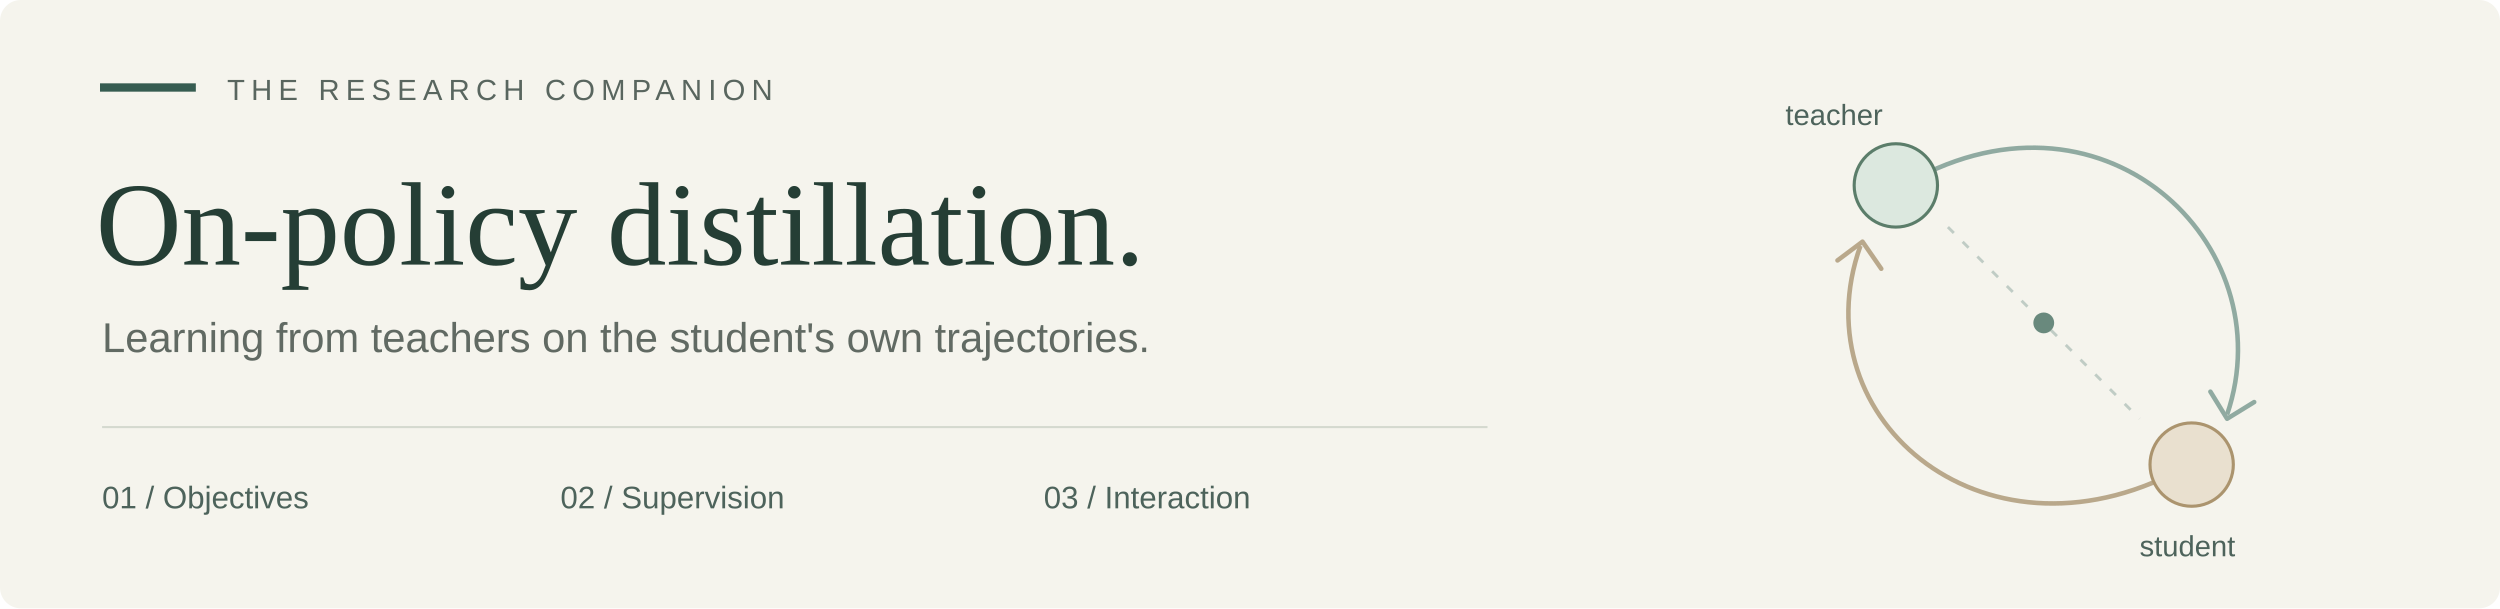
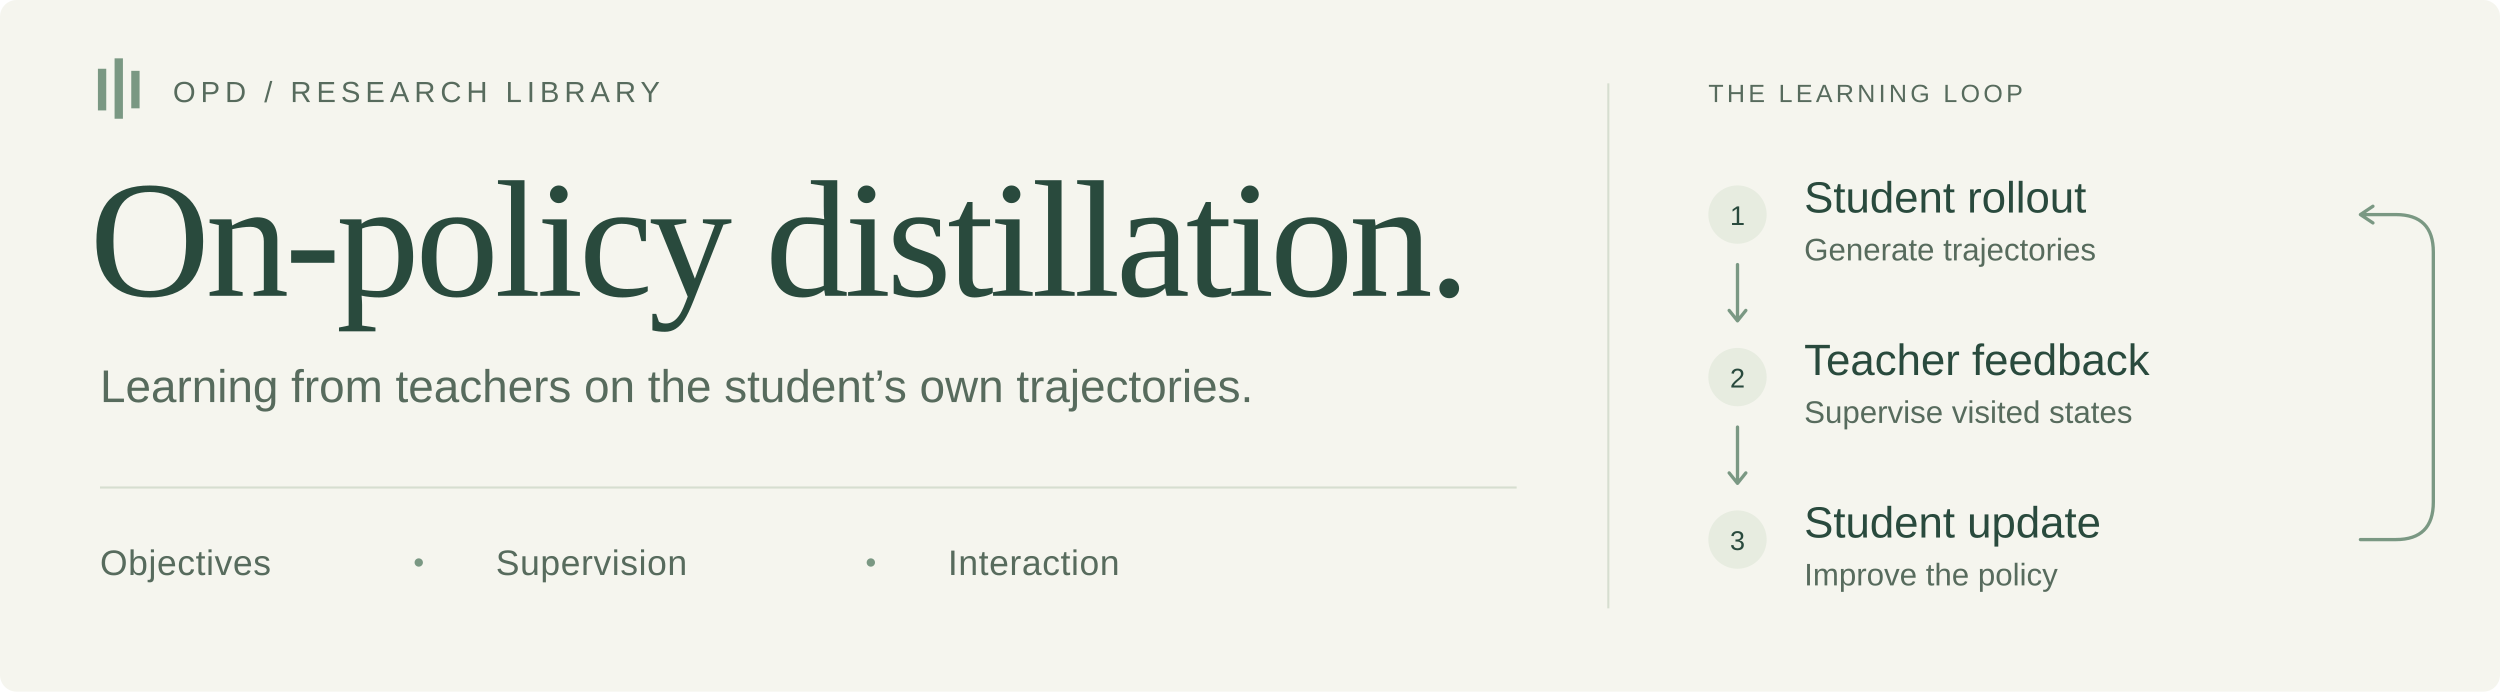
- <svg xmlns="http://www.w3.org/2000/svg" width="1200" height="292" viewBox="0 0 1200 292" role="img" aria-labelledby="title desc">
-   <rect width="1200" height="292" rx="10" fill="#f5f4ed" />
-   <path d="M48 42h46" stroke="#365c51" stroke-width="4" />
-   <text x="109" y="48" fill="#59665f" font-family="Arial, sans-serif" font-size="14" letter-spacing="3">THE RESEARCH COMPANION</text>
-   <text x="46" y="127" fill="#253e35" font-family="Georgia, 'Times New Roman', serif" font-size="57">On-policy distillation.</text>
-   <text x="49" y="169" fill="#616a63" font-family="Arial, sans-serif" font-size="20">Learning from teachers on the student's own trajectories.</text>
-   <path d="M49 205H714" stroke="#d4d9cf" />
-   <g fill="#4d635b" font-family="Arial, sans-serif" font-size="15">
-     <text x="49" y="244">01 / Objectives</text>
-     <text x="269" y="244">02 / Supervision</text>
-     <text x="501" y="244">03 / Interaction</text>
-   </g>
-   <g transform="translate(854 46)">
-     <path d="M58 44C154 -14 243 71 215 153" fill="none" stroke="#90aaa1" stroke-width="2.2" />
-     <path d="m207 142 8 13 13-8" fill="none" stroke="#90aaa1" stroke-width="2.2" stroke-linecap="round" stroke-linejoin="round" />
-     <path d="M197 177C101 232 9 156 39 72" fill="none" stroke="#b9a88b" stroke-width="2.2" />
-     <path d="m28 79 12-9 9 13" fill="none" stroke="#b9a88b" stroke-width="2.2" stroke-linecap="round" stroke-linejoin="round" />
-     <circle cx="56" cy="43" r="20" fill="#dce8df" stroke="#5b7d6a" stroke-width="1.5" />
-     <circle cx="198" cy="177" r="20" fill="#e9e0cf" stroke="#ab946e" stroke-width="1.5" />
-     <path d="M81 63l92 92" stroke="#c0ccc5" stroke-width="1.4" stroke-dasharray="4 6" />
-     <circle cx="127" cy="109" r="5" fill="#69897d" />
-     <g fill="#4d635b" font-family="Arial, sans-serif" font-size="14">
-       <text x="3" y="14">teacher</text>
-       <text x="173" y="221">student</text>
-     </g>
-   </g>
+ <svg xmlns="http://www.w3.org/2000/svg" width="1200" height="332" viewBox="0 0 1200 332" role="img" aria-labelledby="title desc">
+   <style>
+ text{font-family:-apple-system,BlinkMacSystemFont,"Segoe UI",Arial,sans-serif}
+ .serif{font-family:Georgia,"Times New Roman",serif;letter-spacing:-2px}
+ .paper{fill:#f5f5ee}
+ .ink{fill:#294a3d}
+ .muted{fill:#576b5d}
+ .line{fill:#d6ded0}
+ .accent{fill:#7a9883}
+ .soft{fill:#e7ece0}
+ .rule{fill:none;stroke:#d6ded0;stroke-width:1}
+ .flow{fill:none;stroke:#7a9883;stroke-width:1.6;stroke-linecap:round;stroke-linejoin:round}
+ .mark{fill:none;stroke:#7a9883;stroke-width:4}
+ </style>
+   <rect width="1200" height="332" rx="8" class="paper" />
+   <path d="M49 33v20m8-25v29m8-23v18" class="mark" />
+   <text x="83" y="49" class="muted" font-size="14" letter-spacing="2.4">OPD / RESEARCH LIBRARY</text>
+   <text x="43" y="142" class="serif ink" font-size="80">On-policy distillation.</text>
+   <text x="48" y="193" class="muted" font-size="22">Learning from teachers on the student’s own trajectories.</text>
+   <path d="M48 234H728" class="rule" />
+   <text x="48" y="276" class="muted" font-size="17" letter-spacing=".3">Objectives</text>
+   <text x="238" y="276" class="muted" font-size="17" letter-spacing=".3">Supervision</text>
+   <text x="455" y="276" class="muted" font-size="17" letter-spacing=".3">Interaction</text>
+   <circle cx="201" cy="270" r="2" class="accent" />
+   <circle cx="418" cy="270" r="2" class="accent" />
+   <path d="M772 40V292" class="rule" />
+   <text x="820" y="49" class="muted" font-size="12" letter-spacing="1.6">THE LEARNING LOOP</text>
+   <circle cx="834" cy="103" r="14" class="soft" />
+   <text x="834" y="108" text-anchor="middle" class="ink" font-size="13">1</text>
+   <text x="866" y="102" class="ink" font-size="21">Student rollout</text>
+   <text x="866" y="125" class="muted" font-size="15">Generate trajectories</text>
+   <path d="M834 127v27m-4-5 4 5 4-5" class="flow" />
+   <circle cx="834" cy="181" r="14" class="soft" />
+   <text x="834" y="186" text-anchor="middle" class="ink" font-size="13">2</text>
+   <text x="866" y="180" class="ink" font-size="21">Teacher feedback</text>
+   <text x="866" y="203" class="muted" font-size="15">Supervise visited states</text>
+   <path d="M834 205v27m-4-5 4 5 4-5" class="flow" />
+   <circle cx="834" cy="259" r="14" class="soft" />
+   <text x="834" y="264" text-anchor="middle" class="ink" font-size="13">3</text>
+   <text x="866" y="258" class="ink" font-size="21">Student update</text>
+   <text x="866" y="281" class="muted" font-size="15">Improve the policy</text>
+   <path d="M1133 259h17q18 0 18-18V121q0-18-18-18h-17m6-4-6 4 6 4" class="flow" />
</svg>
